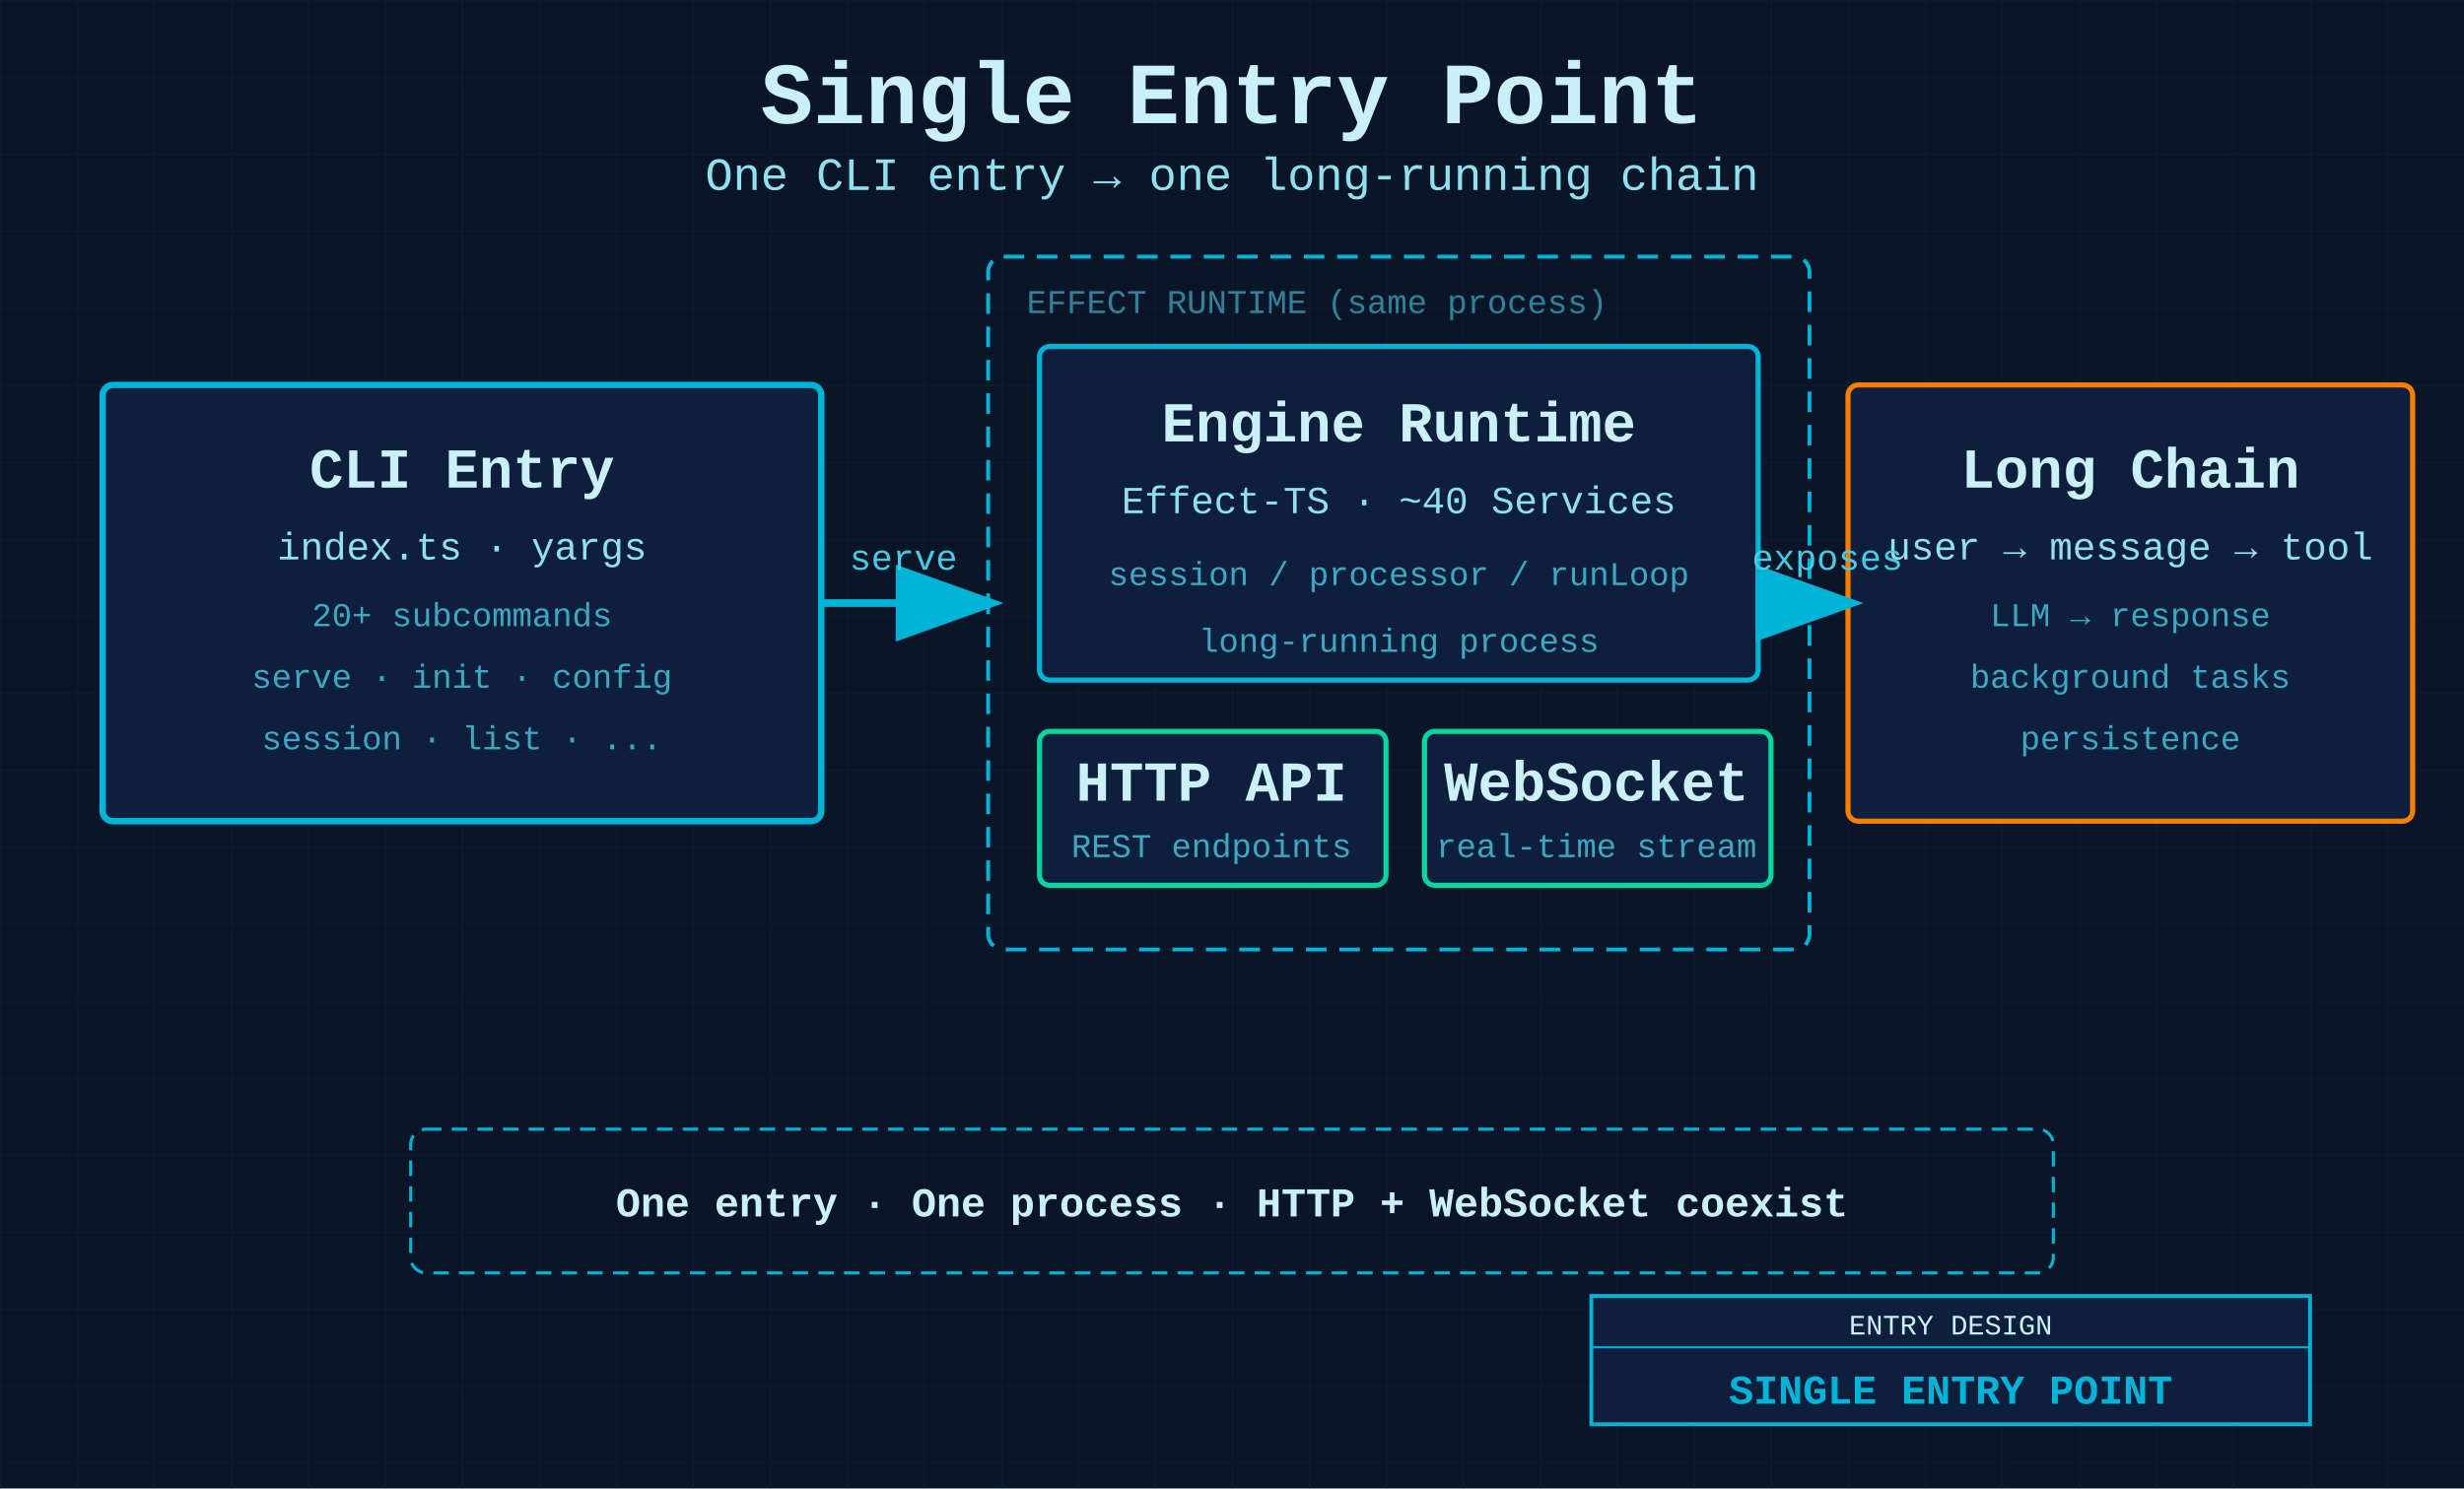
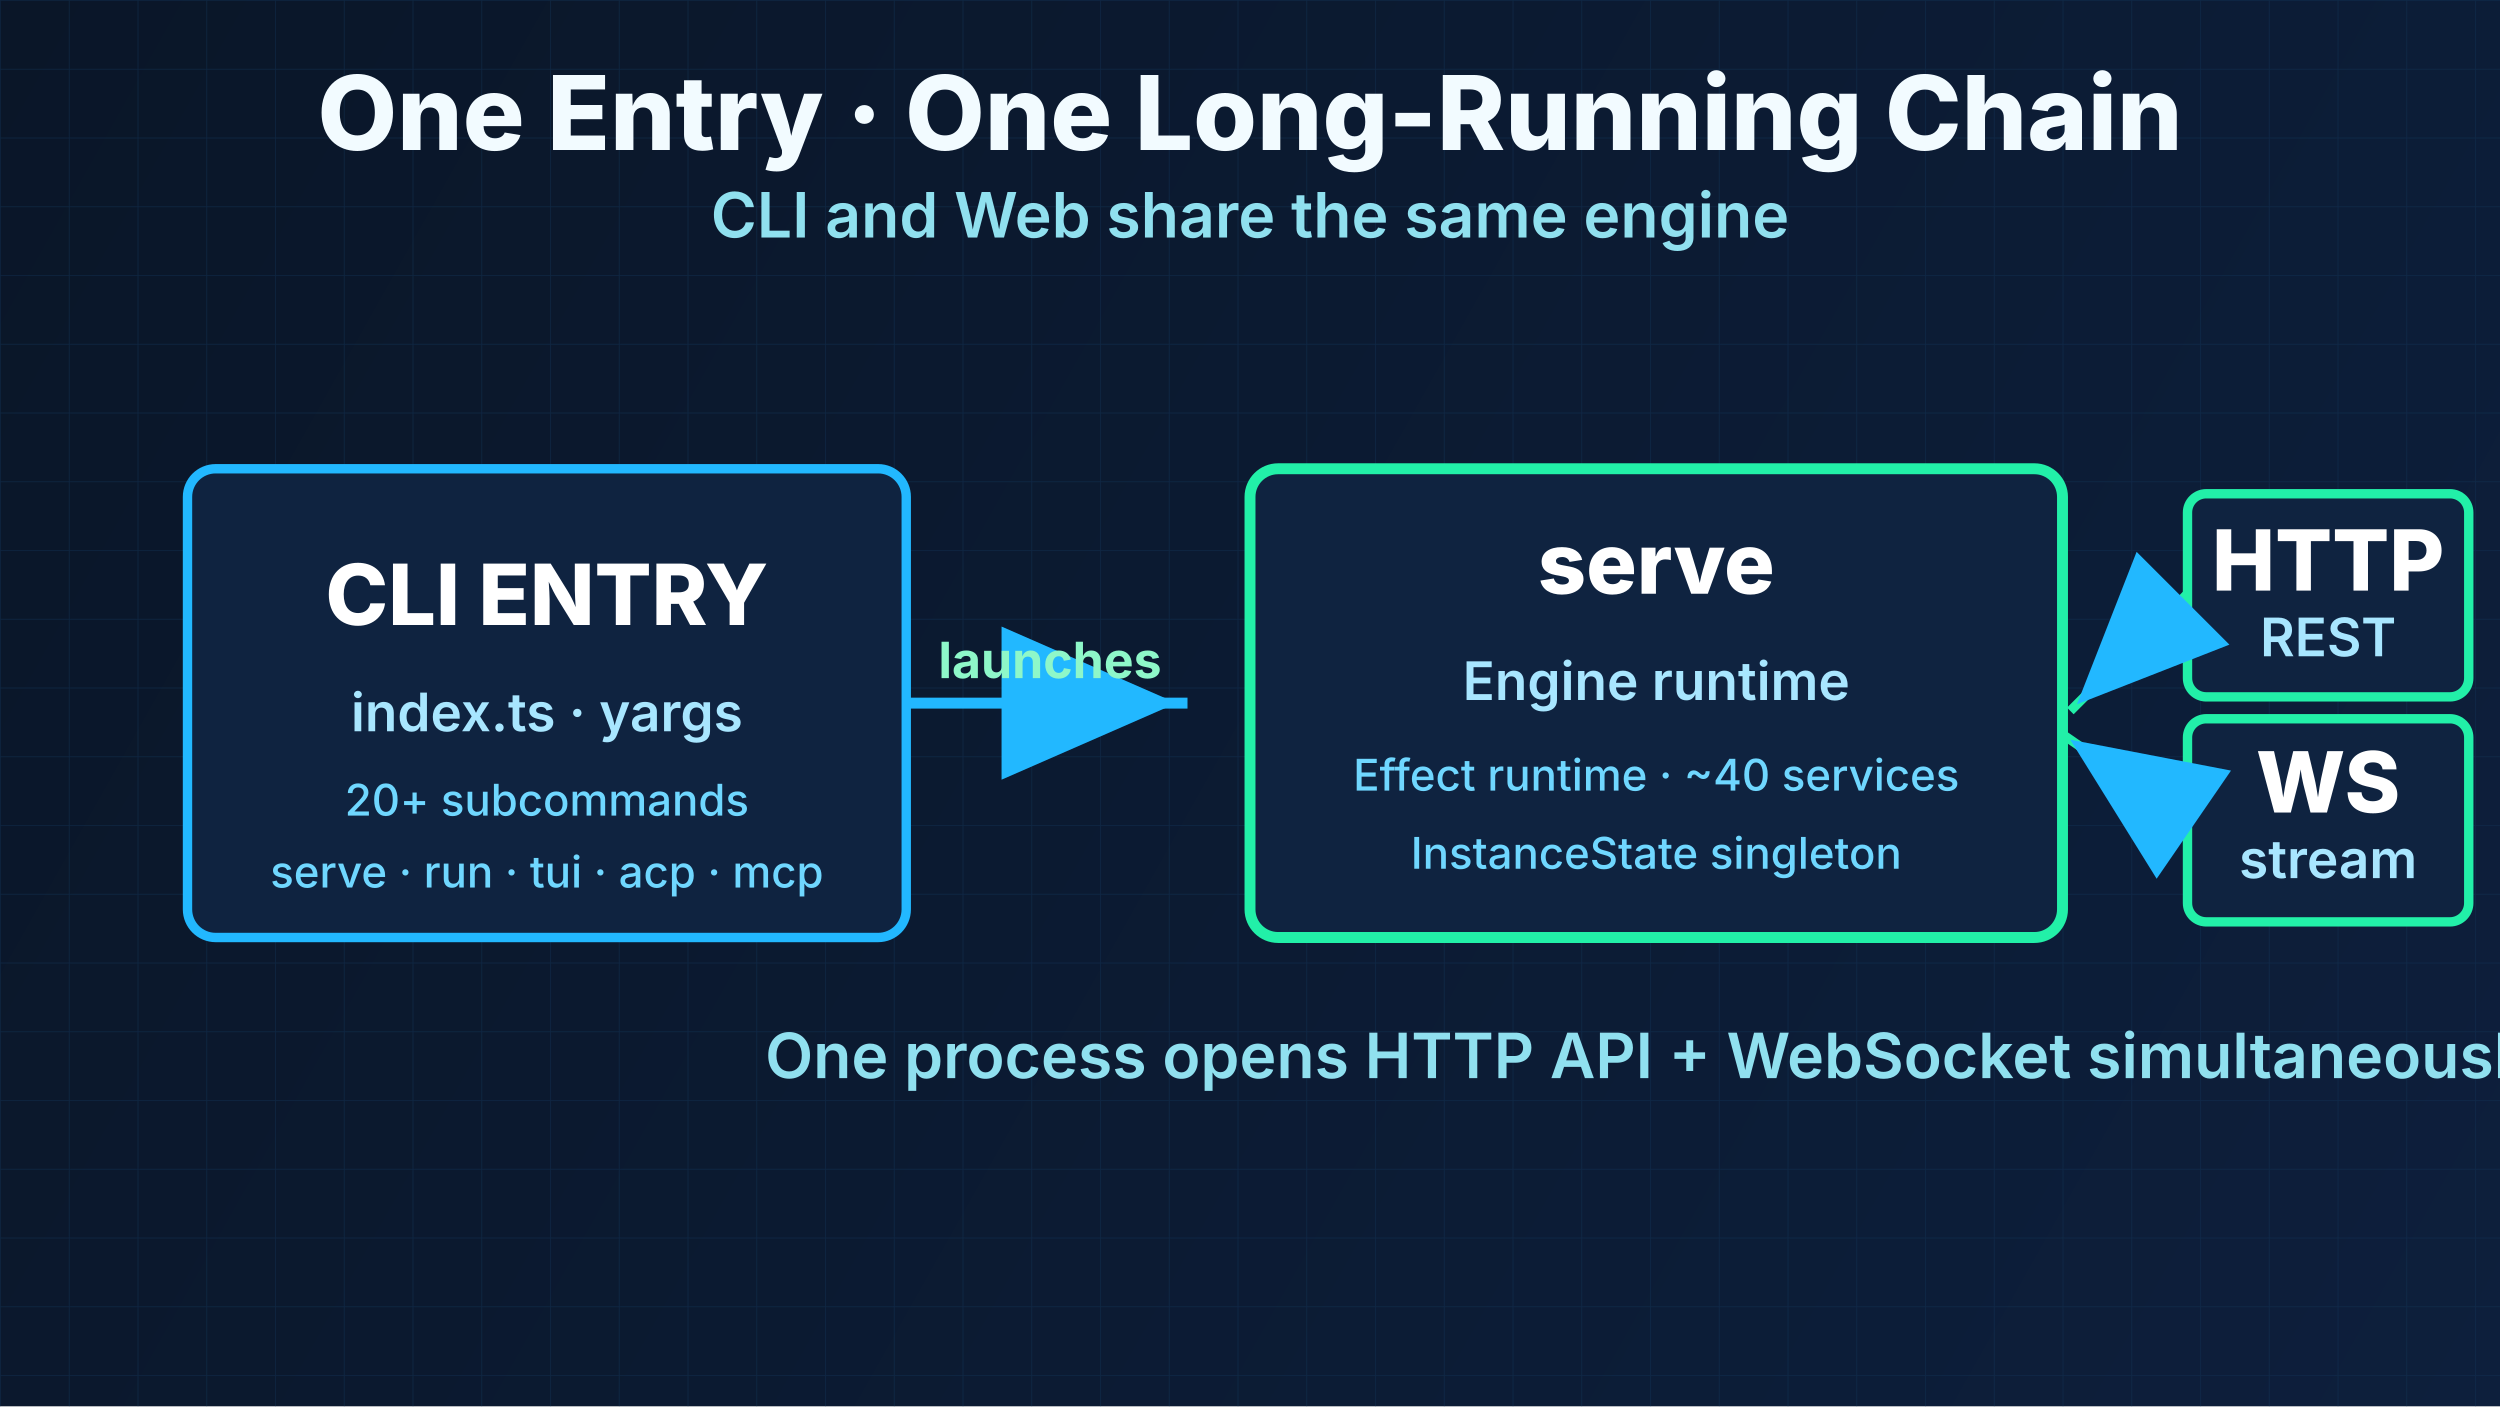
- <svg xmlns="http://www.w3.org/2000/svg" viewBox="0 0 960 580" width="960" height="580" role="img" aria-label="OpenCode Single Entry Point">
+ <svg xmlns="http://www.w3.org/2000/svg" viewBox="0 0 1600 900" width="1600" height="900" role="img" aria-label="OpenCode Single Entry Point">
  <style>
-     text { font-family: 'Courier New', 'Lucida Console', monospace; }
-     .title { font-size: 34px; font-weight: 700; fill: #caf0f8; }
-     .subtitle { font-size: 18px; fill: #90e0ef; }
-     .node-name { font-size: 22px; font-weight: 700; fill: #caf0f8; }
-     .node-sub { font-size: 15px; fill: #90e0ef; }
-     .node-detail { font-size: 13px; fill: #48cae4; opacity: 0.8; }
-     .arrow-label { font-size: 14px; fill: #48cae4; }
-     .muted { font-size: 13px; fill: #48cae4; opacity: 0.6; }
-     .insight { font-size: 16px; fill: #caf0f8; font-weight: 600; }
+     text { font-family: "Inter", "SF Pro Display", -apple-system, "Segoe UI", Arial, sans-serif; }
+     .title   { font-size: 66px; font-weight: 800; fill: #f2fbff; }
+     .subtitle{ font-size: 40px; font-weight: 600; fill: #90e0ef; }
+     .node    { font-size: 54px; font-weight: 800; fill: #ffffff; }
+     .sub     { font-size: 34px; font-weight: 600; fill: #a8e6ff; }
+     .detail  { font-size: 28px; font-weight: 500; fill: #6fd7ff; }
+     .label   { font-size: 32px; font-weight: 700; fill: #8ef7c9; }
  </style>
  <defs>
-     <pattern id="grid" width="30" height="30" patternUnits="userSpaceOnUse">
-       <path d="M 30 0 L 0 0 0 30" fill="none" stroke="#112240" stroke-width="0.5" />
+     <linearGradient id="bg" x1="0" y1="0" x2="1600" y2="900" gradientUnits="userSpaceOnUse">
+       <stop offset="0" stop-color="#0a1628" />
+       <stop offset="1" stop-color="#0d1f3c" />
+     </linearGradient>
+     <pattern id="grid" width="44" height="44" patternUnits="userSpaceOnUse">
+       <path d="M44 0 L0 0 0 44" fill="none" stroke="#123356" stroke-width="1" />
    </pattern>
-     <marker id="arrow-cyan" markerWidth="14" markerHeight="10" refX="12" refY="5" orient="auto">
-       <polygon points="0 0, 14 5, 0 10" fill="#00b4d8" />
+     <marker id="ah" markerWidth="20" markerHeight="14" refX="17" refY="7" orient="auto">
+       <polygon points="0 0, 16 7, 0 14" fill="#22b8ff" />
    </marker>
  </defs>
-   <rect width="960" height="580" fill="#0a1628" />
-   <rect width="960" height="580" fill="url(#grid)" opacity="0.6" />
-   <text x="480" y="48" text-anchor="middle" class="title">Single Entry Point</text>
-   <text x="480" y="74" text-anchor="middle" class="subtitle">One CLI entry → one long-running chain</text>
-   <rect x="40" y="150" width="280" height="170" rx="4" fill="#0d1f3c" stroke="#00b4d8" stroke-width="2.5" />
-   <text x="180" y="190" text-anchor="middle" class="node-name">CLI Entry</text>
-   <text x="180" y="218" text-anchor="middle" class="node-sub">index.ts · yargs</text>
-   <text x="180" y="244" text-anchor="middle" class="node-detail">20+ subcommands</text>
-   <text x="180" y="268" text-anchor="middle" class="node-detail">serve · init · config</text>
-   <text x="180" y="292" text-anchor="middle" class="node-detail">session · list · ...</text>
-   <polyline points="320,235 385,235" stroke="#00b4d8" stroke-width="3" fill="none" marker-end="url(#arrow-cyan)" />
-   <text x="352" y="222" text-anchor="middle" class="arrow-label">serve</text>
-   <rect x="385" y="100" width="320" height="270" rx="6" fill="none" stroke="#00b4d8" stroke-width="1.5" stroke-dasharray="8,5" />
-   <text x="400" y="122" class="muted">EFFECT RUNTIME (same process)</text>
-   <rect x="405" y="135" width="280" height="130" rx="4" fill="#0d1f3c" stroke="#00b4d8" stroke-width="2" />
-   <text x="545" y="172" text-anchor="middle" class="node-name">Engine Runtime</text>
-   <text x="545" y="200" text-anchor="middle" class="node-sub">Effect-TS · ~40 Services</text>
-   <text x="545" y="228" text-anchor="middle" class="node-detail">session / processor / runLoop</text>
-   <text x="545" y="254" text-anchor="middle" class="node-detail">long-running process</text>
-   <rect x="405" y="285" width="135" height="60" rx="4" fill="#0d1f3c" stroke="#06d6a0" stroke-width="2" />
-   <text x="472" y="312" text-anchor="middle" class="node-name" font-size="16">HTTP API</text>
-   <text x="472" y="334" text-anchor="middle" class="node-detail">REST endpoints</text>
-   <rect x="555" y="285" width="135" height="60" rx="4" fill="#0d1f3c" stroke="#06d6a0" stroke-width="2" />
-   <text x="622" y="312" text-anchor="middle" class="node-name" font-size="16">WebSocket</text>
-   <text x="622" y="334" text-anchor="middle" class="node-detail">real-time stream</text>
-   <rect x="720" y="150" width="220" height="170" rx="4" fill="#0d1f3c" stroke="#f77f00" stroke-width="2" />
-   <text x="830" y="190" text-anchor="middle" class="node-name">Long Chain</text>
-   <text x="830" y="218" text-anchor="middle" class="node-sub">user → message → tool</text>
-   <text x="830" y="244" text-anchor="middle" class="node-detail">LLM → response</text>
-   <text x="830" y="268" text-anchor="middle" class="node-detail">background tasks</text>
-   <text x="830" y="292" text-anchor="middle" class="node-detail">persistence</text>
-   <polyline points="705,235 720,235" stroke="#00b4d8" stroke-width="3" fill="none" marker-end="url(#arrow-cyan)" />
-   <text x="712" y="222" text-anchor="middle" class="arrow-label">exposes</text>
-   <rect x="160" y="440" width="640" height="56" rx="6" fill="none" stroke="#00b4d8" stroke-width="1.2" stroke-dasharray="6,4" />
-   <text x="480" y="474" text-anchor="middle" class="insight">One entry · One process · HTTP + WebSocket coexist</text>
-   <rect x="620" y="505" width="280" height="50" fill="#0d1f3c" stroke="#00b4d8" stroke-width="1.5" />
-   <line x1="620" y1="525" x2="900" y2="525" stroke="#00b4d8" stroke-width="0.8" />
-   <text x="760" y="520" text-anchor="middle" fill="#caf0f8" font-size="11">ENTRY DESIGN</text>
-   <text x="760" y="547" text-anchor="middle" fill="#00b4d8" font-size="16" font-weight="700">SINGLE ENTRY POINT</text>
+   <rect width="1600" height="900" fill="url(#bg)" />
+   <rect width="1600" height="900" fill="url(#grid)" opacity="0.5" />
+   <text x="800" y="96" text-anchor="middle" class="title">One Entry · One Long-Running Chain</text>
+   <text x="800" y="152" text-anchor="middle" class="subtitle">CLI and Web share the same engine</text>
+   <rect x="120" y="300" width="460" height="300" rx="18" fill="#0f2340" stroke="#22b8ff" stroke-width="6" />
+   <text x="350" y="400" text-anchor="middle" class="node">CLI ENTRY</text>
+   <text x="350" y="468" text-anchor="middle" class="sub">index.ts · yargs</text>
+   <text x="350" y="522" text-anchor="middle" class="detail">20+ subcommands</text>
+   <text x="350" y="568" text-anchor="middle" class="detail">serve · run · tui · acp · mcp</text>
+   <line x1="580" y1="450" x2="760" y2="450" stroke="#22b8ff" stroke-width="7" marker-end="url(#ah)" />
+   <text x="672" y="434" text-anchor="middle" class="label">launches</text>
+   <rect x="800" y="300" width="520" height="300" rx="18" fill="#0f2340" stroke="#22f0a8" stroke-width="7" />
+   <text x="1060" y="380" text-anchor="middle" class="node">serve</text>
+   <text x="1060" y="448" text-anchor="middle" class="sub">Engine runtime</text>
+   <text x="1060" y="506" text-anchor="middle" class="detail">Effect runtime · ~40 services</text>
+   <text x="1060" y="556" text-anchor="middle" class="detail">InstanceState singleton</text>
+   <rect x="1400" y="316" width="180" height="130" rx="12" fill="#0f2340" stroke="#22f0a8" stroke-width="6" />
+   <text x="1490" y="378" text-anchor="middle" class="node">HTTP</text>
+   <text x="1490" y="420" text-anchor="middle" class="sub">REST</text>
+   <line x1="1400" y1="380" x2="1325" y2="455" stroke="#22f0a8" stroke-width="6" marker-end="url(#ah)" />
+   <rect x="1400" y="460" width="180" height="130" rx="12" fill="#0f2340" stroke="#22f0a8" stroke-width="6" />
+   <text x="1490" y="520" text-anchor="middle" class="node">WS</text>
+   <text x="1490" y="562" text-anchor="middle" class="sub">stream</text>
+   <line x1="1400" y1="525" x2="1320" y2="470" stroke="#22f0a8" stroke-width="6" marker-end="url(#ah)" />
+   <text x="1060" y="690" text-anchor="middle" class="subtitle">One process opens HTTP API + WebSocket simultaneously</text>
</svg>
